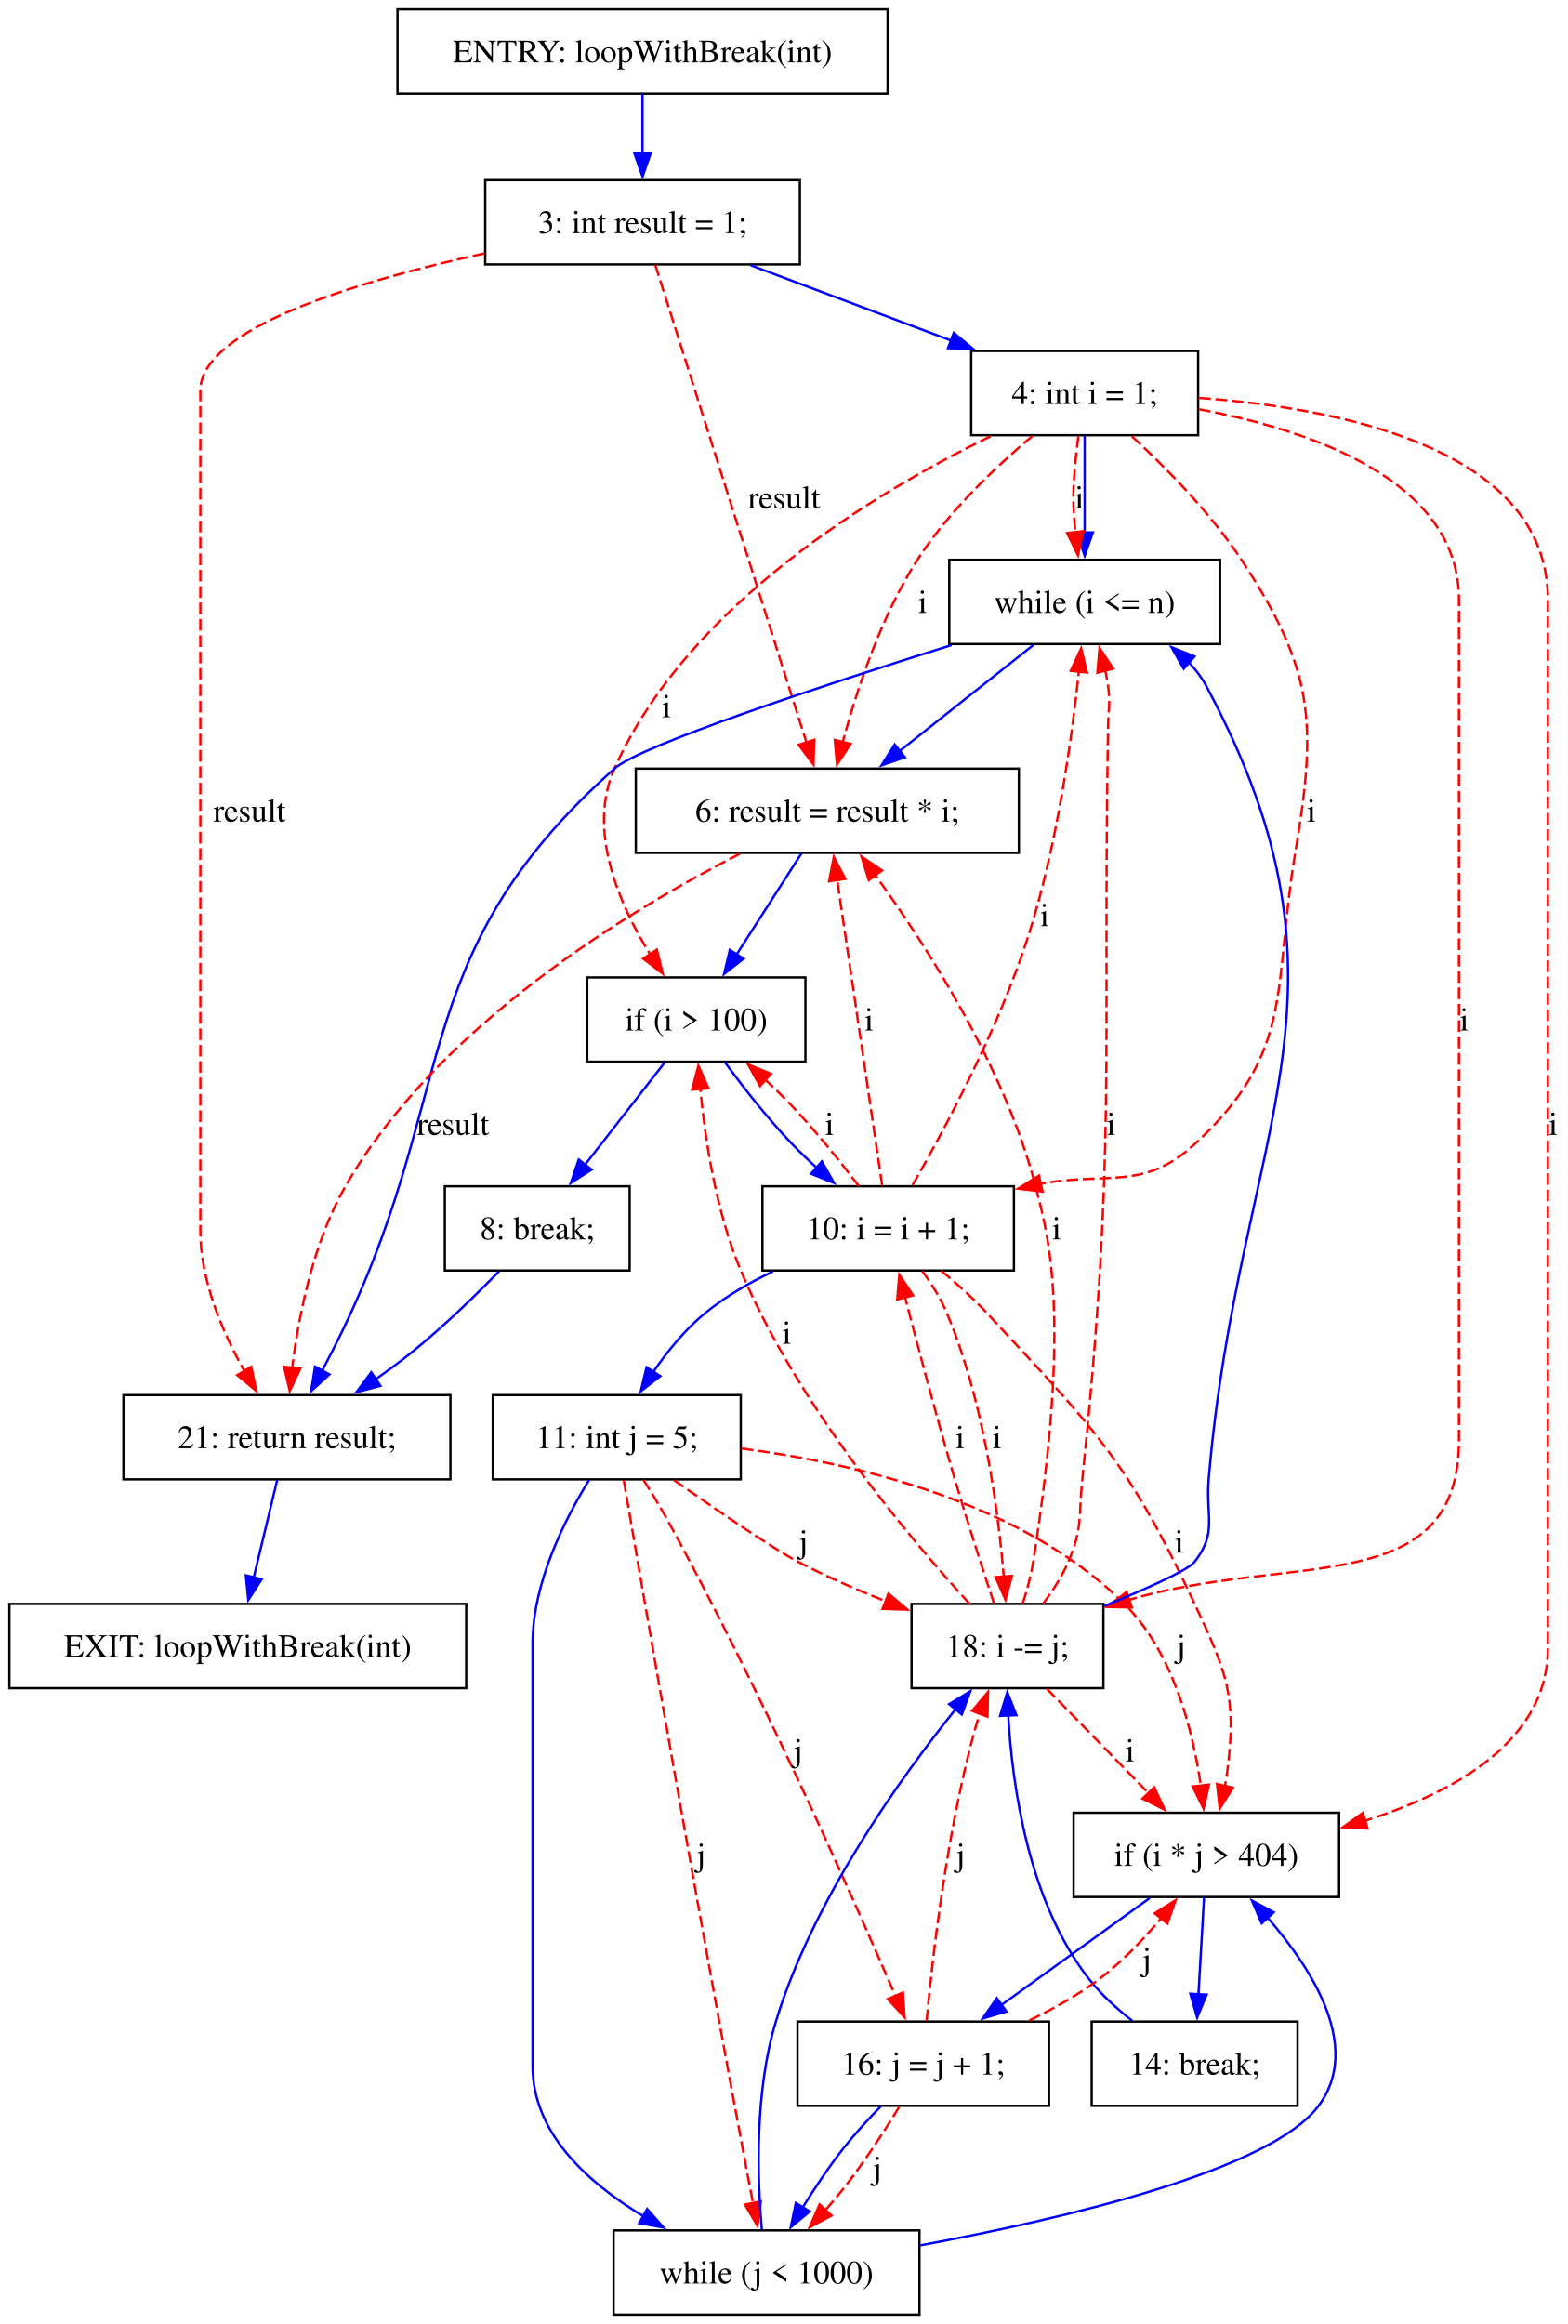
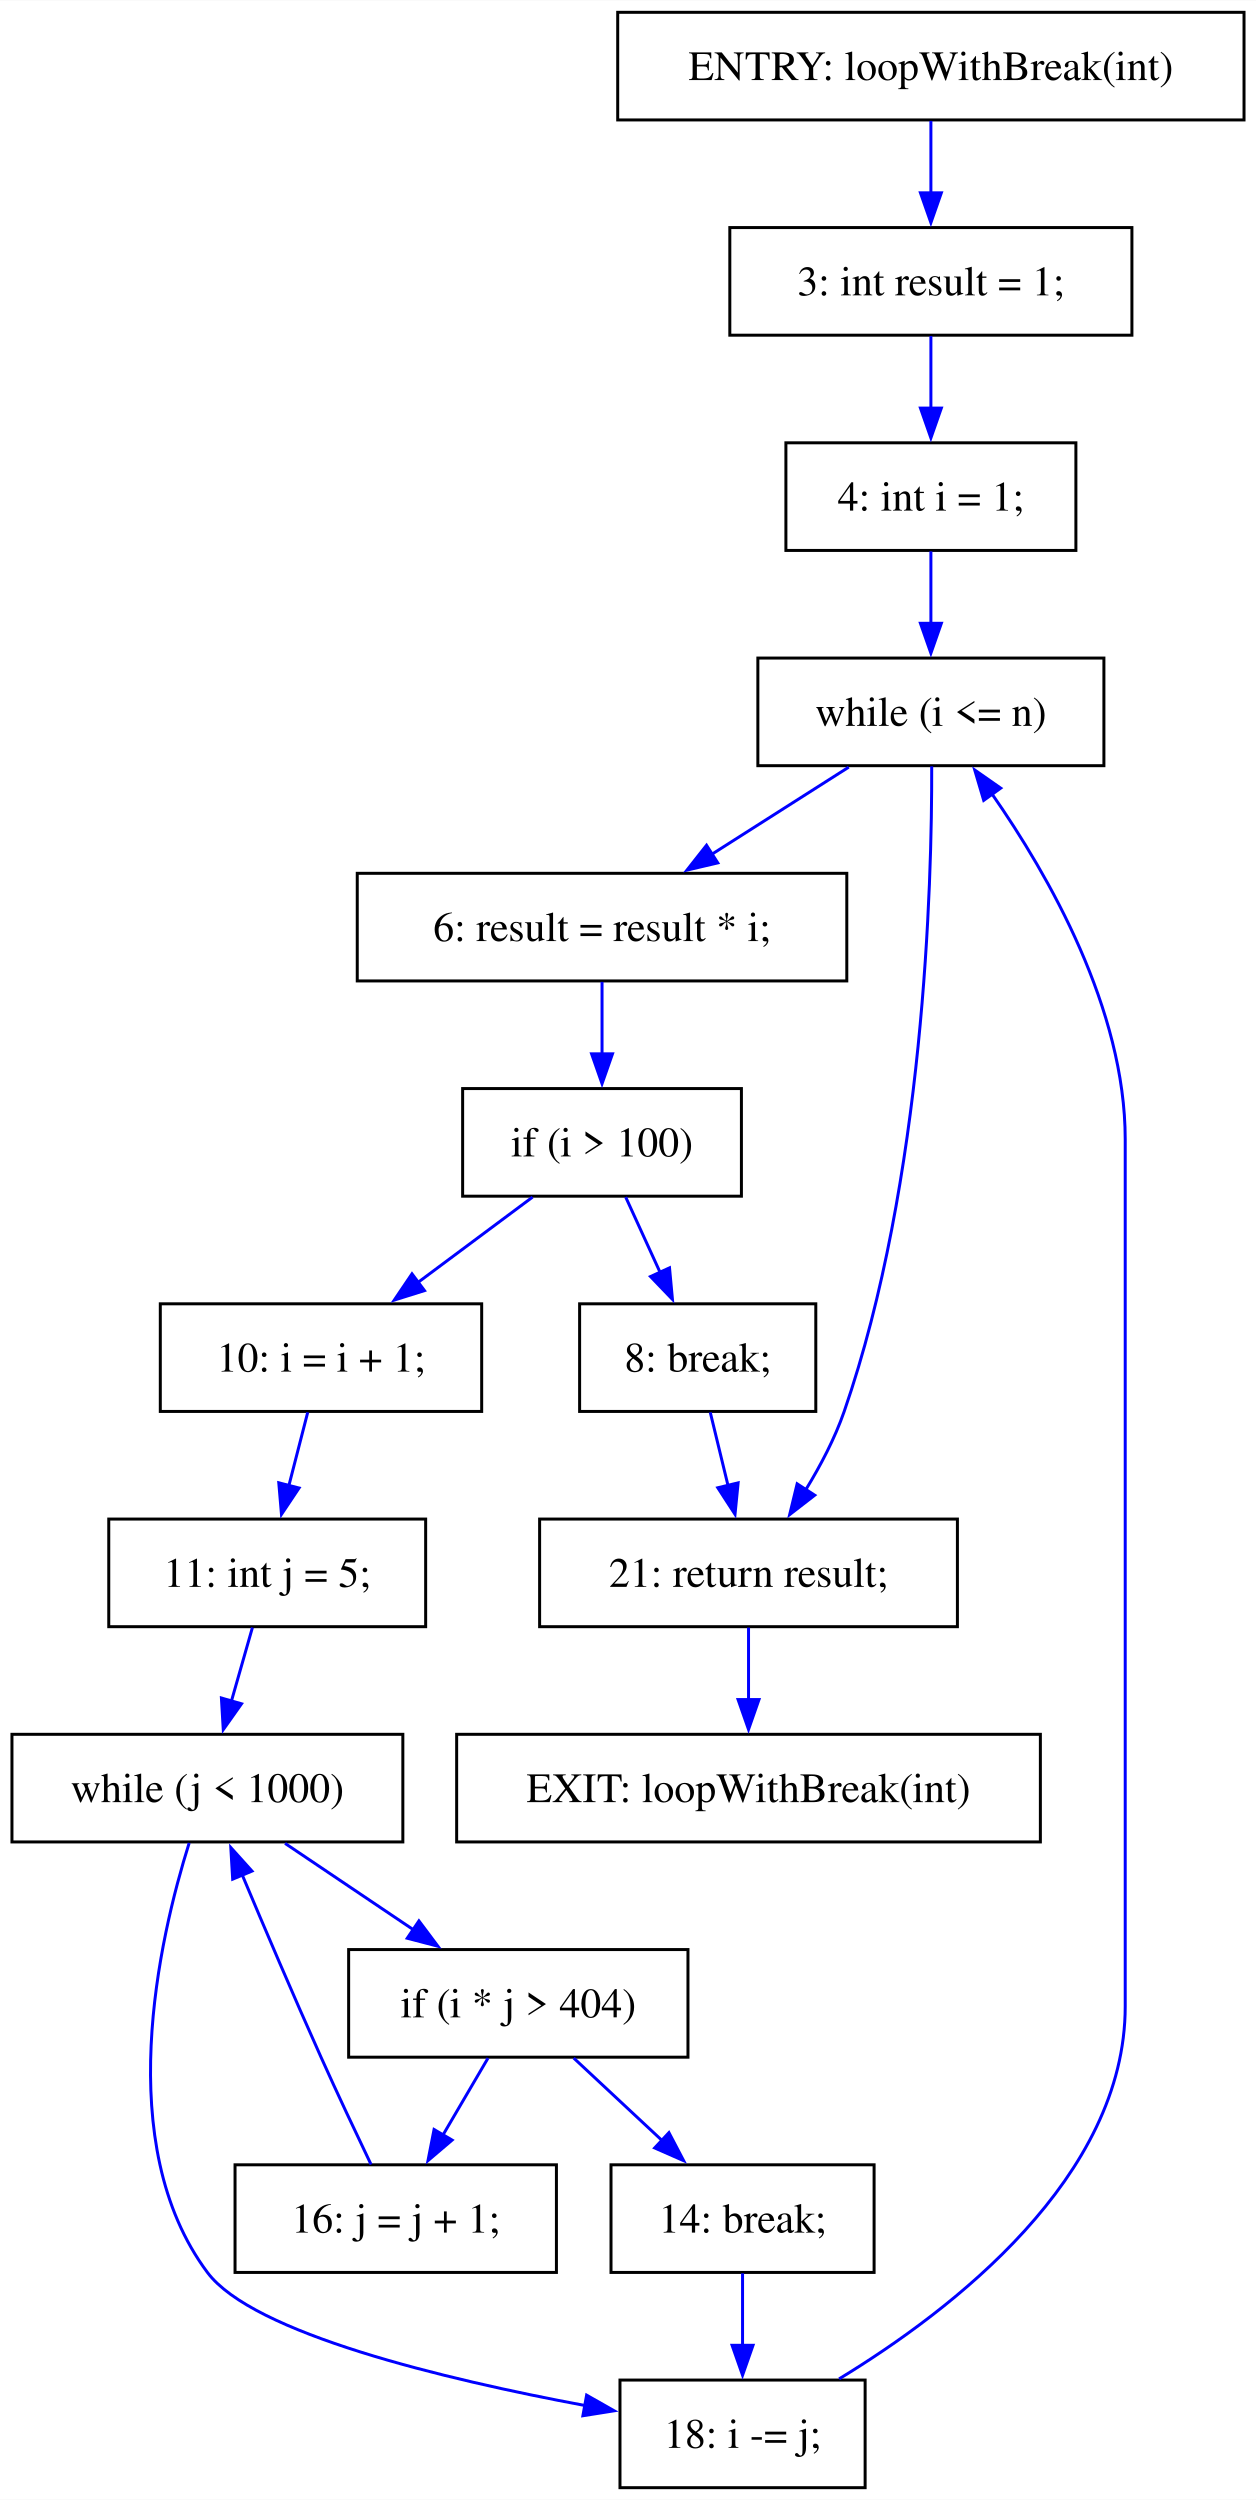
- <svg xmlns="http://www.w3.org/2000/svg" width="670pt" height="993pt" viewBox="0.00 0.00 670.12 993.25">
-   <g id="graph0" class="graph" transform="scale(1 1) rotate(0) translate(4 989.25)">
-     <polygon fill="white" stroke="none" points="-4,4 -4,-989.25 666.12,-989.25 666.12,4 -4,4" />
+ <svg xmlns="http://www.w3.org/2000/svg" width="420pt" height="836pt" viewBox="0.00 0.00 420.12 836.00">
+   <g id="graph0" class="graph" transform="scale(1 1) rotate(0) translate(4 832)">
+     <polygon fill="white" stroke="none" points="-4,4 -4,-832 416.12,-832 416.12,4 -4,4" />
    <g id="node1" class="node">
-       <polygon fill="none" stroke="black" points="375.38,-985.25 165.88,-985.25 165.88,-949.25 375.38,-949.25 375.38,-985.25" />
-       <text text-anchor="middle" x="270.62" y="-962.58" font-family="Times,serif" font-size="14.00">ENTRY: loopWithBreak(int)</text>
+       <polygon fill="none" stroke="black" points="412.12,-828 202.62,-828 202.62,-792 412.12,-792 412.12,-828" />
+       <text text-anchor="middle" x="307.38" y="-805.33" font-family="Times,serif" font-size="14.00">ENTRY: loopWithBreak(int)</text>
    </g>
    <g id="node3" class="node">
-       <polygon fill="none" stroke="black" points="337.88,-912.25 203.38,-912.25 203.38,-876.25 337.88,-876.25 337.88,-912.25" />
-       <text text-anchor="middle" x="270.62" y="-889.58" font-family="Times,serif" font-size="14.00">3: int result = 1;</text>
+       <polygon fill="none" stroke="black" points="374.62,-756 240.12,-756 240.12,-720 374.62,-720 374.62,-756" />
+       <text text-anchor="middle" x="307.38" y="-733.33" font-family="Times,serif" font-size="14.00">3: int result = 1;</text>
    </g>
    <g id="edge6" class="edge">
-       <path fill="none" stroke="blue" d="M270.62,-949.06C270.62,-941.48 270.62,-932.35 270.62,-923.79" />
-       <polygon fill="blue" stroke="blue" points="274.13,-923.79 270.63,-913.79 267.13,-923.79 274.13,-923.79" />
+       <path fill="none" stroke="blue" d="M307.38,-791.7C307.38,-784.41 307.38,-775.73 307.38,-767.54" />
+       <polygon fill="blue" stroke="blue" points="310.88,-767.62 307.38,-757.62 303.88,-767.62 310.88,-767.62" />
    </g>
    <g id="node2" class="node">
-       <polygon fill="none" stroke="black" points="195.25,-303.75 0,-303.75 0,-267.75 195.25,-267.75 195.25,-303.75" />
-       <text text-anchor="middle" x="97.62" y="-281.07" font-family="Times,serif" font-size="14.00">EXIT: loopWithBreak(int)</text>
+       <polygon fill="none" stroke="black" points="344,-252 148.75,-252 148.75,-216 344,-216 344,-252" />
+       <text text-anchor="middle" x="246.38" y="-229.32" font-family="Times,serif" font-size="14.00">EXIT: loopWithBreak(int)</text>
    </g>
    <g id="node4" class="node">
-       <polygon fill="none" stroke="black" points="508.12,-839.25 411.12,-839.25 411.12,-803.25 508.12,-803.25 508.12,-839.25" />
-       <text text-anchor="middle" x="459.62" y="-816.58" font-family="Times,serif" font-size="14.00">4: int i = 1;</text>
+       <polygon fill="none" stroke="black" points="355.88,-684 258.88,-684 258.88,-648 355.88,-648 355.88,-684" />
+       <text text-anchor="middle" x="307.38" y="-661.33" font-family="Times,serif" font-size="14.00">4: int i = 1;</text>
    </g>
    <g id="edge7" class="edge">
-       <path fill="none" stroke="blue" d="M316.86,-875.88C342.72,-866.17 375.16,-853.98 402.58,-843.68" />
-       <polygon fill="blue" stroke="blue" points="403.67,-847.01 411.8,-840.22 401.2,-840.46 403.67,-847.01" />
+       <path fill="none" stroke="blue" d="M307.38,-719.7C307.38,-712.41 307.38,-703.73 307.38,-695.54" />
+       <polygon fill="blue" stroke="blue" points="310.88,-695.62 307.38,-685.62 303.88,-695.62 310.88,-695.62" />
+     </g>
+     <g id="node5" class="node">
+       <polygon fill="none" stroke="black" points="365.25,-612 249.5,-612 249.5,-576 365.25,-576 365.25,-612" />
+       <text text-anchor="middle" x="307.38" y="-589.33" font-family="Times,serif" font-size="14.00">while (i &lt;= n)</text>
+     </g>
+     <g id="edge8" class="edge">
+       <path fill="none" stroke="blue" d="M307.38,-647.7C307.38,-640.41 307.38,-631.73 307.38,-623.54" />
+       <polygon fill="blue" stroke="blue" points="310.88,-623.62 307.38,-613.62 303.88,-623.62 310.88,-623.62" />
    </g>
    <g id="node6" class="node">
-       <polygon fill="none" stroke="black" points="431.5,-660.75 267.75,-660.75 267.75,-624.75 431.5,-624.75 431.5,-660.75" />
-       <text text-anchor="middle" x="349.62" y="-638.08" font-family="Times,serif" font-size="14.00">6: result = result * i;</text>
+       <polygon fill="none" stroke="black" points="279.25,-540 115.5,-540 115.5,-504 279.25,-504 279.25,-540" />
+       <text text-anchor="middle" x="197.38" y="-517.33" font-family="Times,serif" font-size="14.00">6: result = result * i;</text>
    </g>
-     <g id="edge20" class="edge">
-       <path fill="none" stroke="red" stroke-dasharray="5,2" d="M276.05,-876.1C289.47,-833.73 324.29,-723.76 340.75,-671.77" />
-       <polygon fill="red" stroke="red" points="344.02,-673.05 343.7,-662.46 337.34,-670.94 344.02,-673.05" />
-       <text text-anchor="middle" x="331.12" y="-771.95" font-family="Times,serif" font-size="14.00">result</text>
+     <g id="edge5" class="edge">
+       <path fill="none" stroke="blue" d="M279.9,-575.52C266.02,-566.68 248.98,-555.84 233.99,-546.3" />
+       <polygon fill="blue" stroke="blue" points="236.09,-543.49 225.78,-541.07 232.33,-549.39 236.09,-543.49" />
    </g>
    <g id="node16" class="node">
-       <polygon fill="none" stroke="black" points="188.5,-393 48.75,-393 48.75,-357 188.5,-357 188.5,-393" />
-       <text text-anchor="middle" x="118.62" y="-370.32" font-family="Times,serif" font-size="14.00">21: return result;</text>
+       <polygon fill="none" stroke="black" points="316.25,-324 176.5,-324 176.5,-288 316.25,-288 316.25,-324" />
+       <text text-anchor="middle" x="246.38" y="-301.32" font-family="Times,serif" font-size="14.00">21: return result;</text>
    </g>
-     <g id="edge21" class="edge">
-       <path fill="none" stroke="red" stroke-dasharray="5,2" d="M202.93,-880.92C148.69,-869.06 81.62,-848.98 81.62,-822.25 81.62,-822.25 81.62,-822.25 81.62,-463.25 81.62,-441.86 91.17,-419.69 100.56,-403.05" />
-       <polygon fill="red" stroke="red" points="103.39,-405.14 105.53,-394.76 97.39,-401.54 103.39,-405.14" />
-       <text text-anchor="middle" x="102.62" y="-638.08" font-family="Times,serif" font-size="14.00">result</text>
-     </g>
-     <g id="node5" class="node">
-       <polygon fill="none" stroke="black" points="517.5,-750 401.75,-750 401.75,-714 517.5,-714 517.5,-750" />
-       <text text-anchor="middle" x="459.62" y="-727.33" font-family="Times,serif" font-size="14.00">while (i &lt;= n)</text>
-     </g>
-     <g id="edge8" class="edge">
-       <path fill="none" stroke="blue" d="M459.62,-803.01C459.62,-791.18 459.62,-775.2 459.62,-761.5" />
-       <polygon fill="blue" stroke="blue" points="463.13,-761.72 459.63,-751.72 456.13,-761.72 463.13,-761.72" />
-     </g>
-     <g id="edge23" class="edge">
-       <path fill="none" stroke="red" stroke-dasharray="5,2" d="M456.94,-802.85C456.2,-797.24 455.49,-791 455.12,-785.25 454.64,-777.6 454.64,-775.65 455.12,-768 455.26,-765.93 455.43,-763.8 455.64,-761.66" />
-       <polygon fill="red" stroke="red" points="459.09,-762.24 456.77,-751.91 452.14,-761.44 459.09,-762.24" />
-       <text text-anchor="middle" x="457.38" y="-771.95" font-family="Times,serif" font-size="14.00">i</text>
-     </g>
-     <g id="edge24" class="edge">
-       <path fill="none" stroke="red" stroke-dasharray="5,2" d="M437.33,-802.96C421.73,-789.86 401.39,-770.65 388.12,-750 372.58,-725.79 362.21,-694.45 356.19,-672.1" />
-       <polygon fill="red" stroke="red" points="359.6,-671.3 353.73,-662.47 352.81,-673.03 359.6,-671.3" />
-       <text text-anchor="middle" x="390.38" y="-727.33" font-family="Times,serif" font-size="14.00">i</text>
+     <g id="edge9" class="edge">
+       <path fill="none" stroke="blue" d="M307.65,-575.78C307.76,-536.41 305.13,-437.23 278.38,-360 275.26,-351 270.47,-341.88 265.53,-333.81" />
+       <polygon fill="blue" stroke="blue" points="268.52,-331.98 260.14,-325.49 262.64,-335.79 268.52,-331.98" />
    </g>
    <g id="node7" class="node">
-       <polygon fill="none" stroke="black" points="340.25,-571.5 247,-571.5 247,-535.5 340.25,-535.5 340.25,-571.5" />
-       <text text-anchor="middle" x="293.62" y="-548.83" font-family="Times,serif" font-size="14.00">if (i &gt; 100)</text>
+       <polygon fill="none" stroke="black" points="244,-468 150.75,-468 150.75,-432 244,-432 244,-468" />
+       <text text-anchor="middle" x="197.38" y="-445.32" font-family="Times,serif" font-size="14.00">if (i &gt; 100)</text>
    </g>
-     <g id="edge25" class="edge">
-       <path fill="none" stroke="red" stroke-dasharray="5,2" d="M419.43,-802.81C370.34,-778.94 289.97,-730.91 258.62,-660.75 246.93,-634.57 260.36,-603.26 273.83,-581.43" />
-       <polygon fill="red" stroke="red" points="276.74,-583.38 279.3,-573.1 270.89,-579.54 276.74,-583.38" />
-       <text text-anchor="middle" x="280.89" y="-682.7" font-family="Times,serif" font-size="14.00">i</text>
+     <g id="edge10" class="edge">
+       <path fill="none" stroke="blue" d="M197.38,-503.7C197.38,-496.41 197.38,-487.73 197.38,-479.54" />
+       <polygon fill="blue" stroke="blue" points="200.88,-479.62 197.38,-469.62 193.88,-479.62 200.88,-479.62" />
+     </g>
+     <g id="node8" class="node">
+       <polygon fill="none" stroke="black" points="268.88,-396 189.88,-396 189.88,-360 268.88,-360 268.88,-396" />
+       <text text-anchor="middle" x="229.38" y="-373.32" font-family="Times,serif" font-size="14.00">8: break;</text>
+     </g>
+     <g id="edge1" class="edge">
+       <path fill="none" stroke="blue" d="M205.29,-431.7C208.77,-424.07 212.96,-414.92 216.85,-406.4" />
+       <polygon fill="blue" stroke="blue" points="219.95,-408.03 220.93,-397.48 213.59,-405.12 219.95,-408.03" />
    </g>
    <g id="node9" class="node">
-       <polygon fill="none" stroke="black" points="429.38,-482.25 321.88,-482.25 321.88,-446.25 429.38,-446.25 429.38,-482.25" />
-       <text text-anchor="middle" x="375.62" y="-459.57" font-family="Times,serif" font-size="14.00">10: i = i + 1;</text>
+       <polygon fill="none" stroke="black" points="157.12,-396 49.62,-396 49.62,-360 157.12,-360 157.12,-396" />
+       <text text-anchor="middle" x="103.38" y="-373.32" font-family="Times,serif" font-size="14.00">10: i = i + 1;</text>
    </g>
-     <g id="edge26" class="edge">
-       <path fill="none" stroke="red" stroke-dasharray="5,2" d="M479.82,-802.76C494.29,-789.42 513.47,-769.99 526.62,-750 557.75,-702.73 558.99,-680.57 549.62,-624.75 539.94,-567.02 549.79,-539.79 506.62,-500.25 484.87,-480.32 469.91,-488.5 440.61,-483.34" />
-       <polygon fill="red" stroke="red" points="441.62,-479.98 431.1,-481.22 440.1,-486.81 441.62,-479.98" />
-       <text text-anchor="middle" x="556.53" y="-638.08" font-family="Times,serif" font-size="14.00">i</text>
+     <g id="edge4" class="edge">
+       <path fill="none" stroke="blue" d="M174.14,-431.7C162.5,-423.03 148.23,-412.4 135.55,-402.96" />
+       <polygon fill="blue" stroke="blue" points="137.99,-400.42 127.88,-397.25 133.81,-406.03 137.99,-400.42" />
+     </g>
+     <g id="edge11" class="edge">
+       <path fill="none" stroke="blue" d="M233.58,-359.7C235.37,-352.32 237.5,-343.52 239.51,-335.25" />
+       <polygon fill="blue" stroke="blue" points="242.9,-336.12 241.86,-325.58 236.1,-334.47 242.9,-336.12" />
+     </g>
+     <g id="node10" class="node">
+       <polygon fill="none" stroke="black" points="138.38,-324 32.38,-324 32.38,-288 138.38,-288 138.38,-324" />
+       <text text-anchor="middle" x="85.38" y="-301.32" font-family="Times,serif" font-size="14.00">11: int j = 5;</text>
+     </g>
+     <g id="edge12" class="edge">
+       <path fill="none" stroke="blue" d="M98.93,-359.7C97.03,-352.32 94.77,-343.52 92.64,-335.25" />
+       <polygon fill="blue" stroke="blue" points="96.03,-334.38 90.15,-325.57 89.25,-336.13 96.03,-334.38" />
+     </g>
+     <g id="node11" class="node">
+       <polygon fill="none" stroke="black" points="130.75,-252 0,-252 0,-216 130.75,-216 130.75,-252" />
+       <text text-anchor="middle" x="65.38" y="-229.32" font-family="Times,serif" font-size="14.00">while (j &lt; 1000)</text>
+     </g>
+     <g id="edge13" class="edge">
+       <path fill="none" stroke="blue" d="M80.43,-287.7C78.3,-280.24 75.75,-271.32 73.37,-262.97" />
+       <polygon fill="blue" stroke="blue" points="76.79,-262.21 70.68,-253.56 70.06,-264.14 76.79,-262.21" />
    </g>
    <g id="node12" class="node">
-       <polygon fill="none" stroke="black" points="568.38,-214.5 454.88,-214.5 454.88,-178.5 568.38,-178.5 568.38,-214.5" />
-       <text text-anchor="middle" x="511.62" y="-191.82" font-family="Times,serif" font-size="14.00">if (i * j &gt; 404)</text>
+       <polygon fill="none" stroke="black" points="226.12,-180 112.62,-180 112.62,-144 226.12,-144 226.12,-180" />
+       <text text-anchor="middle" x="169.38" y="-157.32" font-family="Times,serif" font-size="14.00">if (i * j &gt; 404)</text>
    </g>
-     <g id="edge27" class="edge">
-       <path fill="none" stroke="red" stroke-dasharray="5,2" d="M508.57,-819.18C567.2,-814.99 657.62,-797.99 657.62,-733 657.62,-733 657.62,-733 657.62,-284.75 657.62,-245.07 617.4,-223.01 579.18,-211" />
-       <polygon fill="red" stroke="red" points="580.52,-207.75 569.94,-208.3 578.56,-214.47 580.52,-207.75" />
-       <text text-anchor="middle" x="659.88" y="-504.2" font-family="Times,serif" font-size="14.00">i</text>
+     <g id="edge3" class="edge">
+       <path fill="none" stroke="blue" d="M91.35,-215.52C104.35,-206.76 120.28,-196.04 134.35,-186.58" />
+       <polygon fill="blue" stroke="blue" points="136.13,-189.59 142.48,-181.11 132.22,-183.79 136.13,-189.59" />
    </g>
    <g id="node15" class="node">
-       <polygon fill="none" stroke="black" points="467.62,-303.75 385.62,-303.75 385.62,-267.75 467.62,-267.75 467.62,-303.75" />
-       <text text-anchor="middle" x="426.62" y="-281.07" font-family="Times,serif" font-size="14.00">18: i -= j;</text>
+       <polygon fill="none" stroke="black" points="285.38,-36 203.38,-36 203.38,0 285.38,0 285.38,-36" />
+       <text text-anchor="middle" x="244.38" y="-13.32" font-family="Times,serif" font-size="14.00">18: i -= j;</text>
    </g>
-     <g id="edge28" class="edge">
-       <path fill="none" stroke="red" stroke-dasharray="5,2" d="M508.5,-814.33C555.55,-805.58 619.62,-784.26 619.62,-733 619.62,-733 619.62,-733 619.62,-374 619.62,-305.13 548.24,-325.97 478.47,-305.48" />
-       <polygon fill="red" stroke="red" points="479.77,-302.23 469.18,-302.45 477.6,-308.88 479.77,-302.23" />
-       <text text-anchor="middle" x="621.88" y="-548.83" font-family="Times,serif" font-size="14.00">i</text>
+     <g id="edge14" class="edge">
+       <path fill="none" stroke="blue" d="M59.28,-215.66C49.24,-183.7 33.35,-114.89 65.38,-72 80.6,-51.61 144.52,-36.29 191.65,-27.49" />
+       <polygon fill="blue" stroke="blue" points="192.22,-30.95 201.44,-25.72 190.97,-24.06 192.22,-30.95" />
    </g>
-     <g id="edge5" class="edge">
-       <path fill="none" stroke="blue" d="M437.63,-713.55C421.14,-700.48 398.38,-682.42 380.13,-667.95" />
-       <polygon fill="blue" stroke="blue" points="382.78,-665.58 372.77,-662.11 378.43,-671.06 382.78,-665.58" />
+     <g id="node13" class="node">
+       <polygon fill="none" stroke="black" points="288.38,-108 200.38,-108 200.38,-72 288.38,-72 288.38,-108" />
+       <text text-anchor="middle" x="244.38" y="-85.33" font-family="Times,serif" font-size="14.00">14: break;</text>
    </g>
-     <g id="edge9" class="edge">
-       <path fill="none" stroke="blue" d="M402.75,-713.57C347.32,-696.2 269.8,-670.71 258.62,-660.75 166.54,-578.69 193.95,-520.73 137.62,-411 136.33,-408.47 134.95,-405.85 133.57,-403.23" />
-       <polygon fill="blue" stroke="blue" points="136.79,-401.84 128.97,-394.7 130.63,-405.16 136.79,-401.84" />
-     </g>
-     <g id="edge10" class="edge">
-       <path fill="none" stroke="blue" d="M338.56,-624.51C330.66,-612.2 319.88,-595.41 310.86,-581.35" />
-       <polygon fill="blue" stroke="blue" points="313.83,-579.5 305.48,-572.98 307.94,-583.28 313.83,-579.5" />
-     </g>
-     <g id="edge22" class="edge">
-       <path fill="none" stroke="red" stroke-dasharray="5,2" d="M312.23,-624.36C264.36,-599.94 182.93,-550.7 143.62,-482.25 129.85,-458.26 123.66,-427.09 120.88,-404.72" />
-       <polygon fill="red" stroke="red" points="124.36,-404.37 119.82,-394.8 117.4,-405.12 124.36,-404.37" />
-       <text text-anchor="middle" x="189.59" y="-504.2" font-family="Times,serif" font-size="14.00">result</text>
-     </g>
-     <g id="node8" class="node">
-       <polygon fill="none" stroke="black" points="265.12,-482.25 186.12,-482.25 186.12,-446.25 265.12,-446.25 265.12,-482.25" />
-       <text text-anchor="middle" x="225.62" y="-459.57" font-family="Times,serif" font-size="14.00">8: break;</text>
-     </g>
-     <g id="edge1" class="edge">
-       <path fill="none" stroke="blue" d="M280.19,-535.26C270.41,-522.71 257,-505.5 245.91,-491.28" />
-       <polygon fill="blue" stroke="blue" points="248.87,-489.38 239.96,-483.65 243.35,-493.68 248.87,-489.38" />
-     </g>
-     <g id="edge4" class="edge">
-       <path fill="none" stroke="blue" d="M305.75,-535.33C313.52,-524.78 324.09,-511.23 334.62,-500.25 337.91,-496.83 341.49,-493.4 345.13,-490.08" />
-       <polygon fill="blue" stroke="blue" points="347.27,-492.87 352.48,-483.65 342.65,-487.6 347.27,-492.87" />
-     </g>
-     <g id="edge11" class="edge">
-       <path fill="none" stroke="blue" d="M209.34,-445.94C198.99,-435.33 185.05,-421.78 171.62,-411 166.84,-407.16 161.63,-403.34 156.41,-399.7" />
-       <polygon fill="blue" stroke="blue" points="158.59,-396.95 148.34,-394.26 154.67,-402.75 158.59,-396.95" />
-     </g>
-     <g id="edge29" class="edge">
-       <path fill="none" stroke="red" stroke-dasharray="5,2" d="M386.02,-482.7C399.52,-506.17 422.88,-549.56 435.62,-589.5 447.76,-627.51 454.1,-673.33 457.15,-702.32" />
-       <polygon fill="red" stroke="red" points="453.66,-702.52 458.12,-712.13 460.62,-701.84 453.66,-702.52" />
-       <text text-anchor="middle" x="442.49" y="-593.45" font-family="Times,serif" font-size="14.00">i</text>
-     </g>
-     <g id="edge30" class="edge">
-       <path fill="none" stroke="red" stroke-dasharray="5,2" d="M373.07,-482.56C368.58,-513.06 359.22,-576.62 353.78,-613.53" />
-       <polygon fill="red" stroke="red" points="350.38,-612.6 352.39,-623.01 357.31,-613.62 350.38,-612.6" />
-       <text text-anchor="middle" x="367.46" y="-548.83" font-family="Times,serif" font-size="14.00">i</text>
-     </g>
-     <g id="edge31" class="edge">
-       <path fill="none" stroke="red" stroke-dasharray="5,2" d="M363.09,-482.35C355.09,-492.87 344.26,-506.41 333.62,-517.5 330.32,-520.95 326.72,-524.43 323.07,-527.79" />
-       <polygon fill="red" stroke="red" points="320.86,-525.07 315.73,-534.35 325.52,-530.3 320.86,-525.07" />
-       <text text-anchor="middle" x="350.55" y="-504.2" font-family="Times,serif" font-size="14.00">i</text>
-     </g>
-     <g id="node10" class="node">
-       <polygon fill="none" stroke="black" points="312.62,-393 206.62,-393 206.62,-357 312.62,-357 312.62,-393" />
-       <text text-anchor="middle" x="259.62" y="-370.32" font-family="Times,serif" font-size="14.00">11: int j = 5;</text>
-     </g>
-     <g id="edge12" class="edge">
-       <path fill="none" stroke="blue" d="M326.34,-445.83C316.27,-441.02 306.15,-435.17 297.62,-428.25 289.02,-421.26 281.4,-411.89 275.28,-403.01" />
-       <polygon fill="blue" stroke="blue" points="278.22,-401.12 269.86,-394.61 272.34,-404.91 278.22,-401.12" />
-     </g>
-     <g id="edge32" class="edge">
-       <path fill="none" stroke="red" stroke-dasharray="5,2" d="M398.37,-446.08C404.9,-440.69 411.81,-434.51 417.62,-428.25 463.91,-378.41 477.83,-365.37 506.62,-303.75 520.29,-274.51 524.68,-264.52 520.62,-232.5 520.35,-230.31 519.98,-228.05 519.54,-225.8" />
-       <polygon fill="red" stroke="red" points="523,-225.21 517.33,-216.25 516.18,-226.79 523,-225.21" />
-       <text text-anchor="middle" x="500.03" y="-325.7" font-family="Times,serif" font-size="14.00">i</text>
-     </g>
-     <g id="edge33" class="edge">
-       <path fill="none" stroke="red" stroke-dasharray="5,2" d="M390.22,-445.99C394.13,-440.6 398,-434.44 400.62,-428.25 416.32,-391.23 422.56,-344.81 425.03,-315.45" />
-       <polygon fill="red" stroke="red" points="428.51,-315.73 425.76,-305.5 421.53,-315.22 428.51,-315.73" />
-       <text text-anchor="middle" x="422.15" y="-370.32" font-family="Times,serif" font-size="14.00">i</text>
-     </g>
-     <g id="node11" class="node">
-       <polygon fill="none" stroke="black" points="389,-36 258.25,-36 258.25,0 389,0 389,-36" />
-       <text text-anchor="middle" x="323.62" y="-13.32" font-family="Times,serif" font-size="14.00">while (j &lt; 1000)</text>
-     </g>
-     <g id="edge13" class="edge">
-       <path fill="none" stroke="blue" d="M247.84,-356.81C237.34,-339.81 223.62,-312.64 223.62,-286.75 223.62,-286.75 223.62,-286.75 223.62,-106.25 223.62,-77.8 246.89,-56.49 270.98,-42.06" />
-       <polygon fill="blue" stroke="blue" points="272.59,-45.17 279.61,-37.23 269.17,-39.06 272.59,-45.17" />
-     </g>
-     <g id="edge39" class="edge">
-       <path fill="none" stroke="red" stroke-dasharray="5,2" d="M262.59,-356.63C270.82,-308.5 294.82,-169.33 316.62,-54 317.01,-51.94 317.42,-49.82 317.84,-47.68" />
-       <polygon fill="red" stroke="red" points="321.26,-48.41 319.77,-37.92 314.4,-47.05 321.26,-48.41" />
-       <text text-anchor="middle" x="295.64" y="-191.82" font-family="Times,serif" font-size="14.00">j</text>
-     </g>
-     <g id="edge40" class="edge">
-       <path fill="none" stroke="red" stroke-dasharray="5,2" d="M313.04,-370.16C361.83,-363.87 432.83,-347.32 476.62,-303.75 497.47,-283.01 505.9,-249.63 509.31,-225.82" />
-       <polygon fill="red" stroke="red" points="512.75,-226.53 510.47,-216.19 505.8,-225.7 512.75,-226.53" />
-       <text text-anchor="middle" x="500.8" y="-281.07" font-family="Times,serif" font-size="14.00">j</text>
+     <g id="edge2" class="edge">
+       <path fill="none" stroke="blue" d="M187.91,-143.7C196.84,-135.37 207.71,-125.22 217.52,-116.07" />
+       <polygon fill="blue" stroke="blue" points="219.76,-118.76 224.68,-109.38 214.98,-113.64 219.76,-118.76" />
    </g>
    <g id="node14" class="node">
-       <polygon fill="none" stroke="black" points="444.38,-125.25 336.88,-125.25 336.88,-89.25 444.38,-89.25 444.38,-125.25" />
-       <text text-anchor="middle" x="390.62" y="-102.58" font-family="Times,serif" font-size="14.00">16: j = j + 1;</text>
-     </g>
-     <g id="edge41" class="edge">
-       <path fill="none" stroke="red" stroke-dasharray="5,2" d="M271.01,-356.8C274.56,-351.21 278.38,-344.92 281.62,-339 320.7,-267.69 359.77,-180.03 378.76,-136.12" />
-       <polygon fill="red" stroke="red" points="381.91,-137.64 382.65,-127.07 375.48,-134.87 381.91,-137.64" />
-       <text text-anchor="middle" x="337.1" y="-236.45" font-family="Times,serif" font-size="14.00">j</text>
-     </g>
-     <g id="edge42" class="edge">
-       <path fill="none" stroke="red" stroke-dasharray="5,2" d="M284.07,-356.66C302.58,-343.7 326.56,-327.29 337.12,-321.75 349.01,-315.51 362.27,-309.74 374.86,-304.76" />
-       <polygon fill="red" stroke="red" points="375.75,-308.16 383.83,-301.3 373.24,-301.63 375.75,-308.16" />
-       <text text-anchor="middle" x="339.38" y="-325.7" font-family="Times,serif" font-size="14.00">j</text>
-     </g>
-     <g id="edge3" class="edge">
-       <path fill="none" stroke="blue" d="M389.38,-29.61C451.83,-41.18 539.15,-61.79 559.62,-89.25 578.1,-114.03 557.45,-147.06 537.78,-169.68" />
-       <polygon fill="blue" stroke="blue" points="535.28,-167.23 531.11,-176.97 540.44,-171.95 535.28,-167.23" />
-     </g>
-     <g id="edge14" class="edge">
-       <path fill="none" stroke="blue" d="M321.61,-36.38C319.73,-57.79 318.42,-95.06 327.62,-125.25 343.47,-177.24 380.67,-229.17 404.69,-259.06" />
-       <polygon fill="blue" stroke="blue" points="401.68,-260.92 410.73,-266.44 407.1,-256.48 401.68,-260.92" />
-     </g>
-     <g id="node13" class="node">
-       <polygon fill="none" stroke="black" points="550.62,-125.25 462.62,-125.25 462.62,-89.25 550.62,-89.25 550.62,-125.25" />
-       <text text-anchor="middle" x="506.62" y="-102.58" font-family="Times,serif" font-size="14.00">14: break;</text>
-     </g>
-     <g id="edge2" class="edge">
-       <path fill="none" stroke="blue" d="M510.64,-178.26C509.96,-166.43 509.04,-150.45 508.26,-136.75" />
-       <polygon fill="blue" stroke="blue" points="511.76,-136.75 507.7,-126.96 504.78,-137.15 511.76,-136.75" />
+       <polygon fill="none" stroke="black" points="182.12,-108 74.62,-108 74.62,-72 182.12,-72 182.12,-108" />
+       <text text-anchor="middle" x="128.38" y="-85.33" font-family="Times,serif" font-size="14.00">16: j = j + 1;</text>
    </g>
    <g id="edge16" class="edge">
-       <path fill="none" stroke="blue" d="M487.43,-178.05C469.21,-164.92 444.02,-146.75 423.91,-132.25" />
-       <polygon fill="blue" stroke="blue" points="426.16,-129.56 416.01,-126.55 422.07,-135.24 426.16,-129.56" />
+       <path fill="none" stroke="blue" d="M159.24,-143.7C154.67,-135.9 149.17,-126.51 144.09,-117.83" />
+       <polygon fill="blue" stroke="blue" points="147.23,-116.27 139.16,-109.41 141.19,-119.81 147.23,-116.27" />
    </g>
    <g id="edge15" class="edge">
-       <path fill="none" stroke="blue" d="M479.95,-125.58C473.39,-130.71 466.77,-136.72 461.62,-143.25 435.75,-176.05 428.69,-225.39 426.94,-256.3" />
-       <polygon fill="blue" stroke="blue" points="423.46,-255.91 426.55,-266.04 430.45,-256.18 423.46,-255.91" />
+       <path fill="none" stroke="blue" d="M244.38,-71.7C244.38,-64.41 244.38,-55.73 244.38,-47.54" />
+       <polygon fill="blue" stroke="blue" points="247.88,-47.62 244.38,-37.62 240.88,-47.62 247.88,-47.62" />
    </g>
    <g id="edge17" class="edge">
-       <path fill="none" stroke="blue" d="M372.58,-89.1C367.19,-83.62 361.45,-77.37 356.62,-71.25 350.4,-63.34 344.3,-54.21 339.07,-45.81" />
-       <polygon fill="blue" stroke="blue" points="342.14,-44.11 333.97,-37.36 336.15,-47.73 342.14,-44.11" />
-     </g>
-     <g id="edge43" class="edge">
-       <path fill="none" stroke="red" stroke-dasharray="5,2" d="M380.34,-88.77C373.95,-78.36 365.32,-65.06 356.62,-54 354.18,-50.89 351.5,-47.72 348.77,-44.64" />
-       <polygon fill="red" stroke="red" points="351.43,-42.36 342.08,-37.37 346.27,-47.1 351.43,-42.36" />
-       <text text-anchor="middle" x="370.93" y="-57.95" font-family="Times,serif" font-size="14.00">j</text>
-     </g>
-     <g id="edge44" class="edge">
-       <path fill="none" stroke="red" stroke-dasharray="5,2" d="M435.97,-125.74C446.19,-130.66 456.65,-136.53 465.62,-143.25 475.49,-150.64 484.8,-160.44 492.43,-169.55" />
-       <polygon fill="red" stroke="red" points="489.52,-171.52 498.5,-177.13 494.98,-167.14 489.52,-171.52" />
-       <text text-anchor="middle" x="486.16" y="-147.2" font-family="Times,serif" font-size="14.00">j</text>
-     </g>
-     <g id="edge45" class="edge">
-       <path fill="none" stroke="red" stroke-dasharray="5,2" d="M392.04,-125.5C394.53,-152.42 400.61,-205.87 412.62,-249.75 413.26,-252.07 414,-254.44 414.8,-256.81" />
-       <polygon fill="red" stroke="red" points="411.52,-258.03 418.32,-266.15 418.08,-255.56 411.52,-258.03" />
-       <text text-anchor="middle" x="406.55" y="-191.82" font-family="Times,serif" font-size="14.00">j</text>
+       <path fill="none" stroke="blue" d="M120.11,-108.11C115.16,-118.46 108.79,-131.94 103.38,-144 94.24,-164.34 84.37,-187.5 76.97,-205.1" />
+       <polygon fill="blue" stroke="blue" points="73.83,-203.55 73.2,-214.13 80.29,-206.25 73.83,-203.55" />
    </g>
    <g id="edge18" class="edge">
-       <path fill="none" stroke="blue" d="M468,-302.85C486.07,-310.25 503.82,-318.17 506.62,-321.75 516.41,-334.27 511.29,-341.16 512.62,-357 525.31,-507.13 582.74,-563.17 511.62,-696 509.63,-699.72 507.05,-703.12 504.1,-706.2" />
-       <polygon fill="blue" stroke="blue" points="501.96,-703.43 496.74,-712.65 506.57,-708.7 501.96,-703.43" />
-     </g>
-     <g id="edge34" class="edge">
-       <path fill="none" stroke="red" stroke-dasharray="5,2" d="M441.87,-303.91C445.94,-309.3 449.95,-315.49 452.62,-321.75 458.87,-336.36 456.99,-341.19 458.62,-357 473.31,-499.33 467.22,-535.69 469.62,-678.75 469.75,-686.42 470.69,-688.41 469.62,-696 469.32,-698.21 468.9,-700.47 468.42,-702.73" />
-       <polygon fill="red" stroke="red" points="465.06,-701.74 465.96,-712.29 471.84,-703.48 465.06,-701.74" />
-       <text text-anchor="middle" x="470.96" y="-504.2" font-family="Times,serif" font-size="14.00">i</text>
-     </g>
-     <g id="edge35" class="edge">
-       <path fill="none" stroke="red" stroke-dasharray="5,2" d="M433.15,-303.95C434.96,-309.55 436.69,-315.84 437.62,-321.75 454.24,-427.21 443.85,-462.03 438.62,-482.25 425.44,-533.22 391.92,-585.17 369.99,-615.38" />
-       <polygon fill="red" stroke="red" points="367.35,-613.06 364.22,-623.19 372.98,-617.23 367.35,-613.06" />
-       <text text-anchor="middle" x="447.64" y="-459.57" font-family="Times,serif" font-size="14.00">i</text>
-     </g>
-     <g id="edge36" class="edge">
-       <path fill="none" stroke="red" stroke-dasharray="5,2" d="M410.41,-303.81C385.2,-331.39 336.94,-388.54 312.62,-446.25 302.07,-471.31 297.37,-502.1 295.29,-524.08" />
-       <polygon fill="red" stroke="red" points="291.82,-523.52 294.5,-533.77 298.8,-524.09 291.82,-523.52" />
-       <text text-anchor="middle" x="332.28" y="-414.95" font-family="Times,serif" font-size="14.00">i</text>
-     </g>
-     <g id="edge37" class="edge">
-       <path fill="none" stroke="red" stroke-dasharray="5,2" d="M420.85,-304C416.16,-318.18 409.47,-338.82 404.12,-357 396.4,-383.28 388.38,-413.47 382.83,-434.93" />
-       <polygon fill="red" stroke="red" points="379.49,-433.86 380.39,-444.41 386.27,-435.6 379.49,-433.86" />
-       <text text-anchor="middle" x="406.38" y="-370.32" font-family="Times,serif" font-size="14.00">i</text>
-     </g>
-     <g id="edge38" class="edge">
-       <path fill="none" stroke="red" stroke-dasharray="5,2" d="M443.42,-267.51C455.88,-254.73 473.05,-237.09 487.05,-222.72" />
-       <polygon fill="red" stroke="red" points="489.34,-225.39 493.81,-215.79 484.33,-220.51 489.34,-225.39" />
-       <text text-anchor="middle" x="478.99" y="-236.45" font-family="Times,serif" font-size="14.00">i</text>
+       <path fill="none" stroke="blue" d="M276.67,-36.39C314.59,-59.44 372.38,-103.91 372.38,-161 372.38,-451 372.38,-451 372.38,-451 372.38,-494.47 346.89,-539.18 327.83,-566.53" />
+       <polygon fill="blue" stroke="blue" points="325.05,-564.4 322.04,-574.56 330.73,-568.49 325.05,-564.4" />
    </g>
    <g id="edge19" class="edge">
-       <path fill="none" stroke="blue" d="M114.48,-356.76C111.6,-344.81 107.71,-328.63 104.38,-314.83" />
-       <polygon fill="blue" stroke="blue" points="107.86,-314.33 102.12,-305.42 101.06,-315.96 107.86,-314.33" />
+       <path fill="none" stroke="blue" d="M246.38,-287.7C246.38,-280.41 246.38,-271.73 246.38,-263.54" />
+       <polygon fill="blue" stroke="blue" points="249.88,-263.62 246.38,-253.62 242.88,-263.62 249.88,-263.62" />
    </g>
  </g>
</svg>
